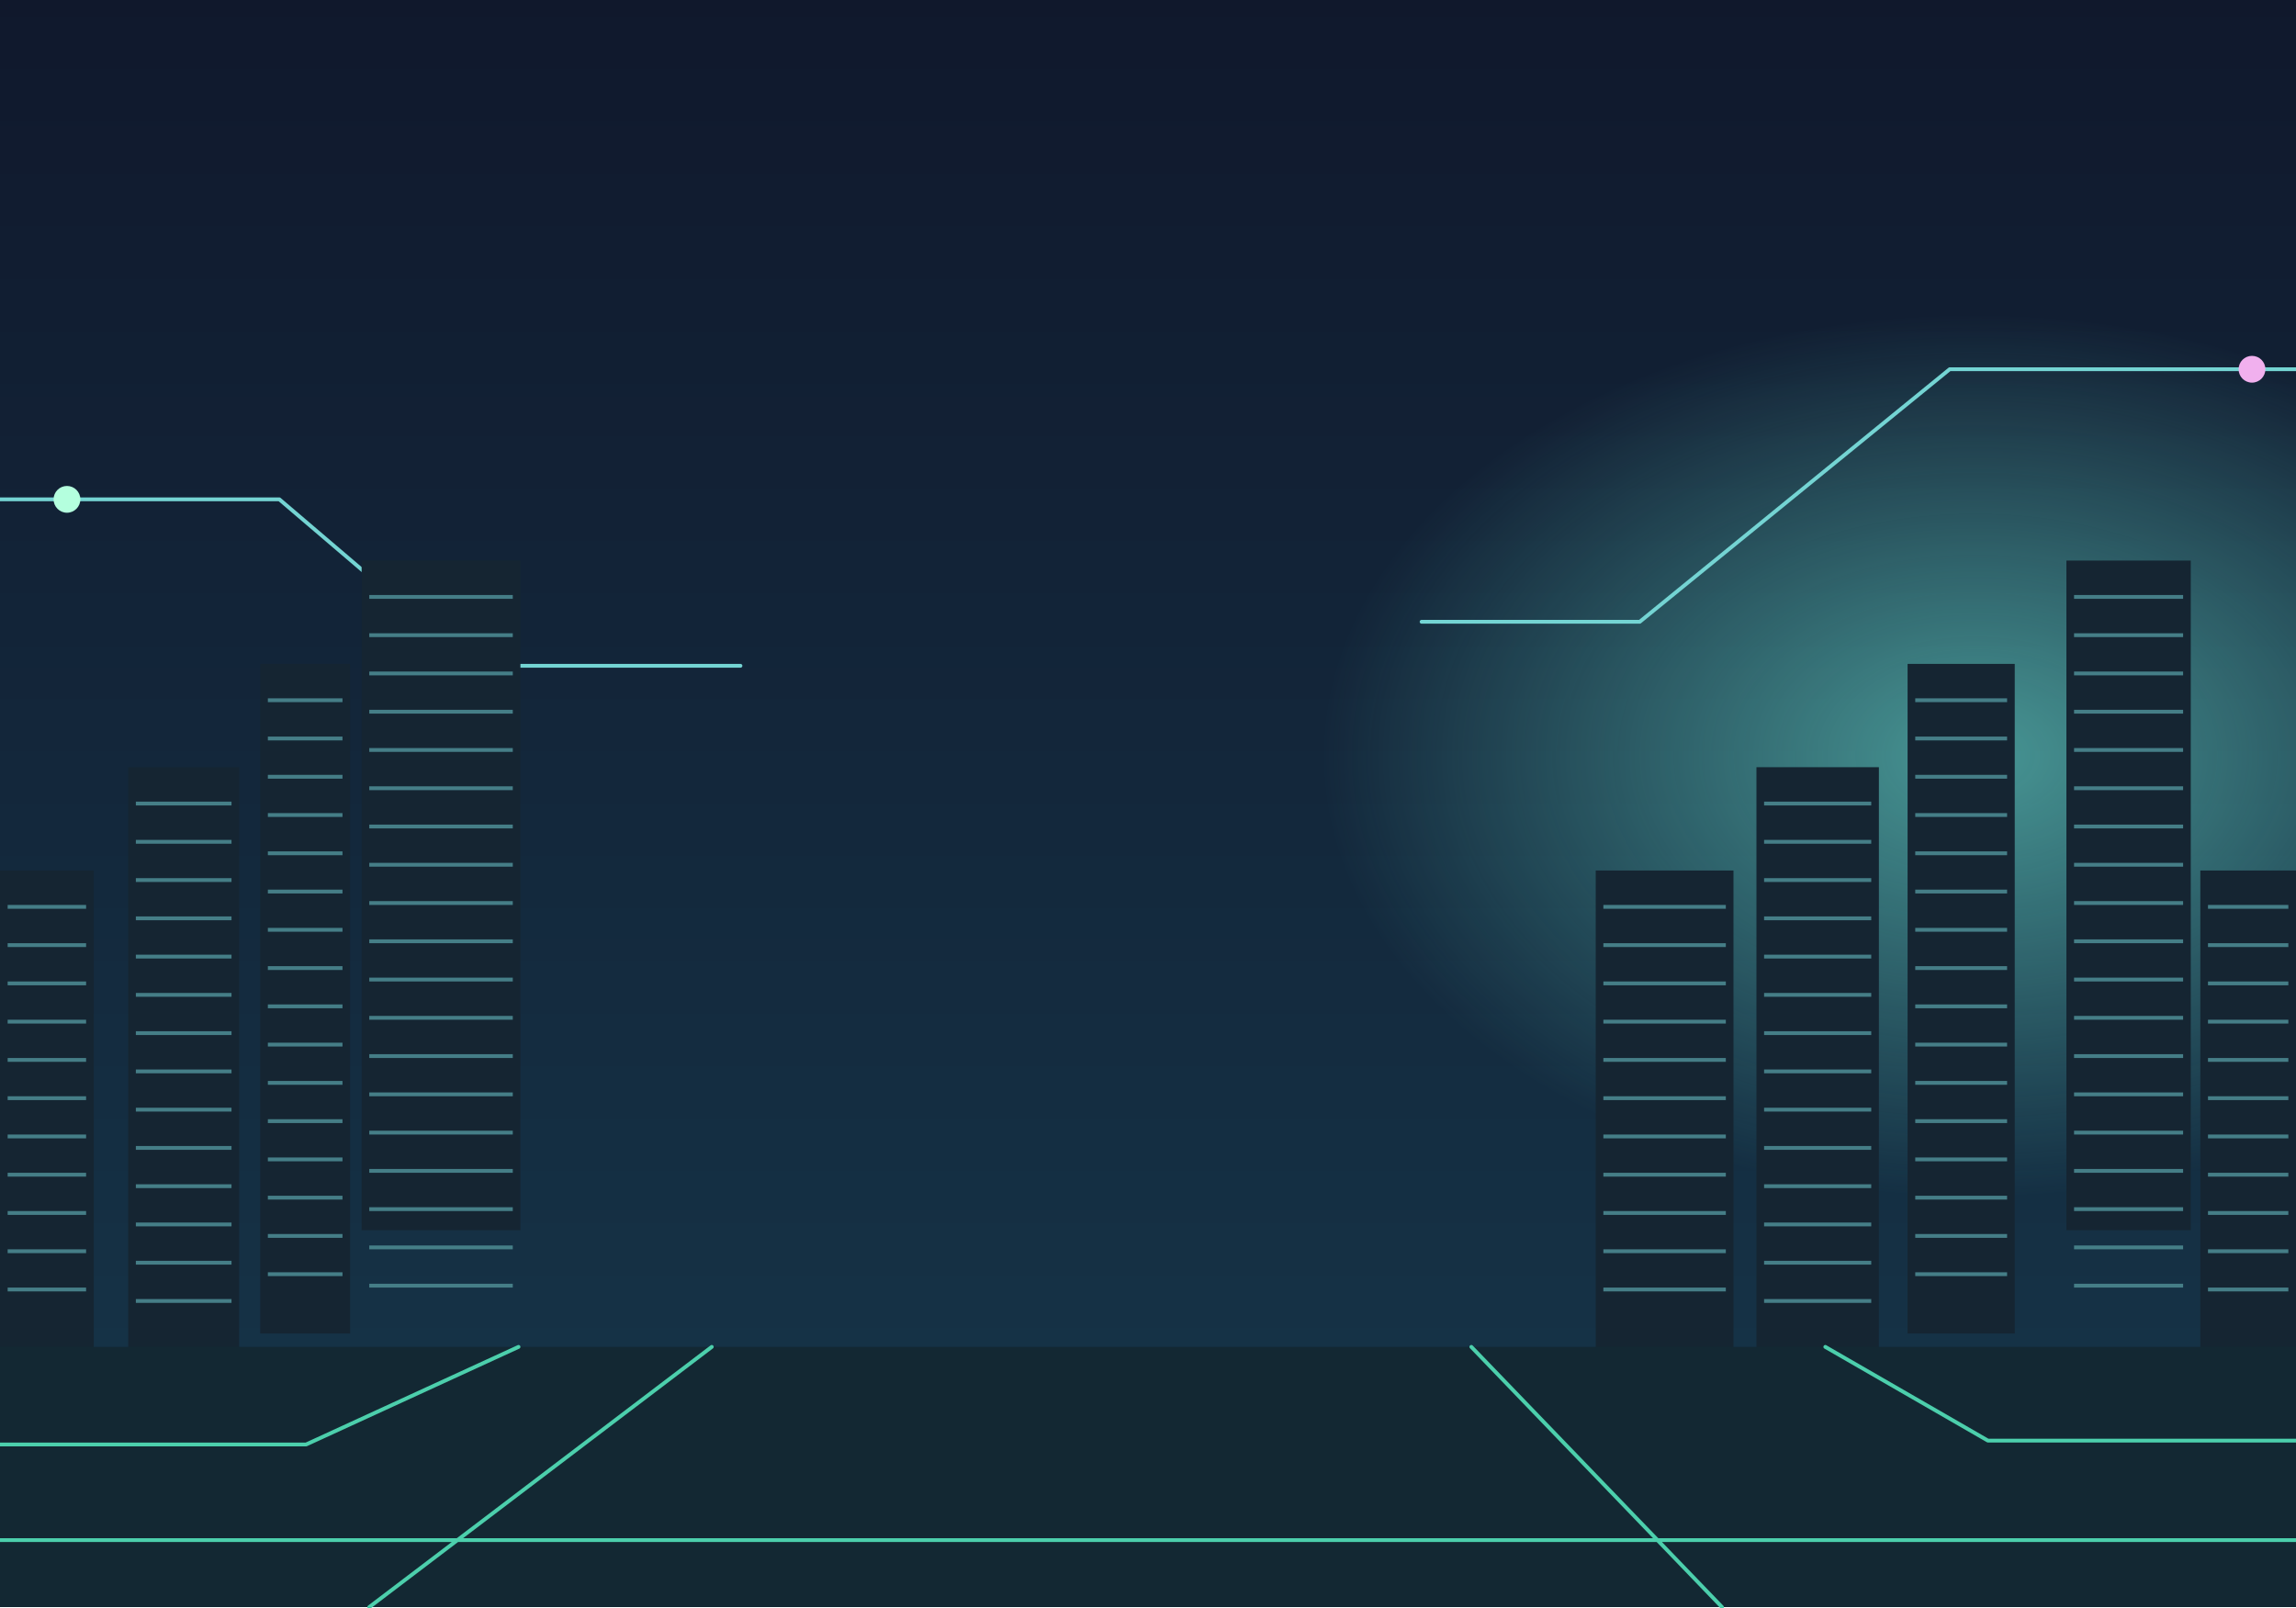
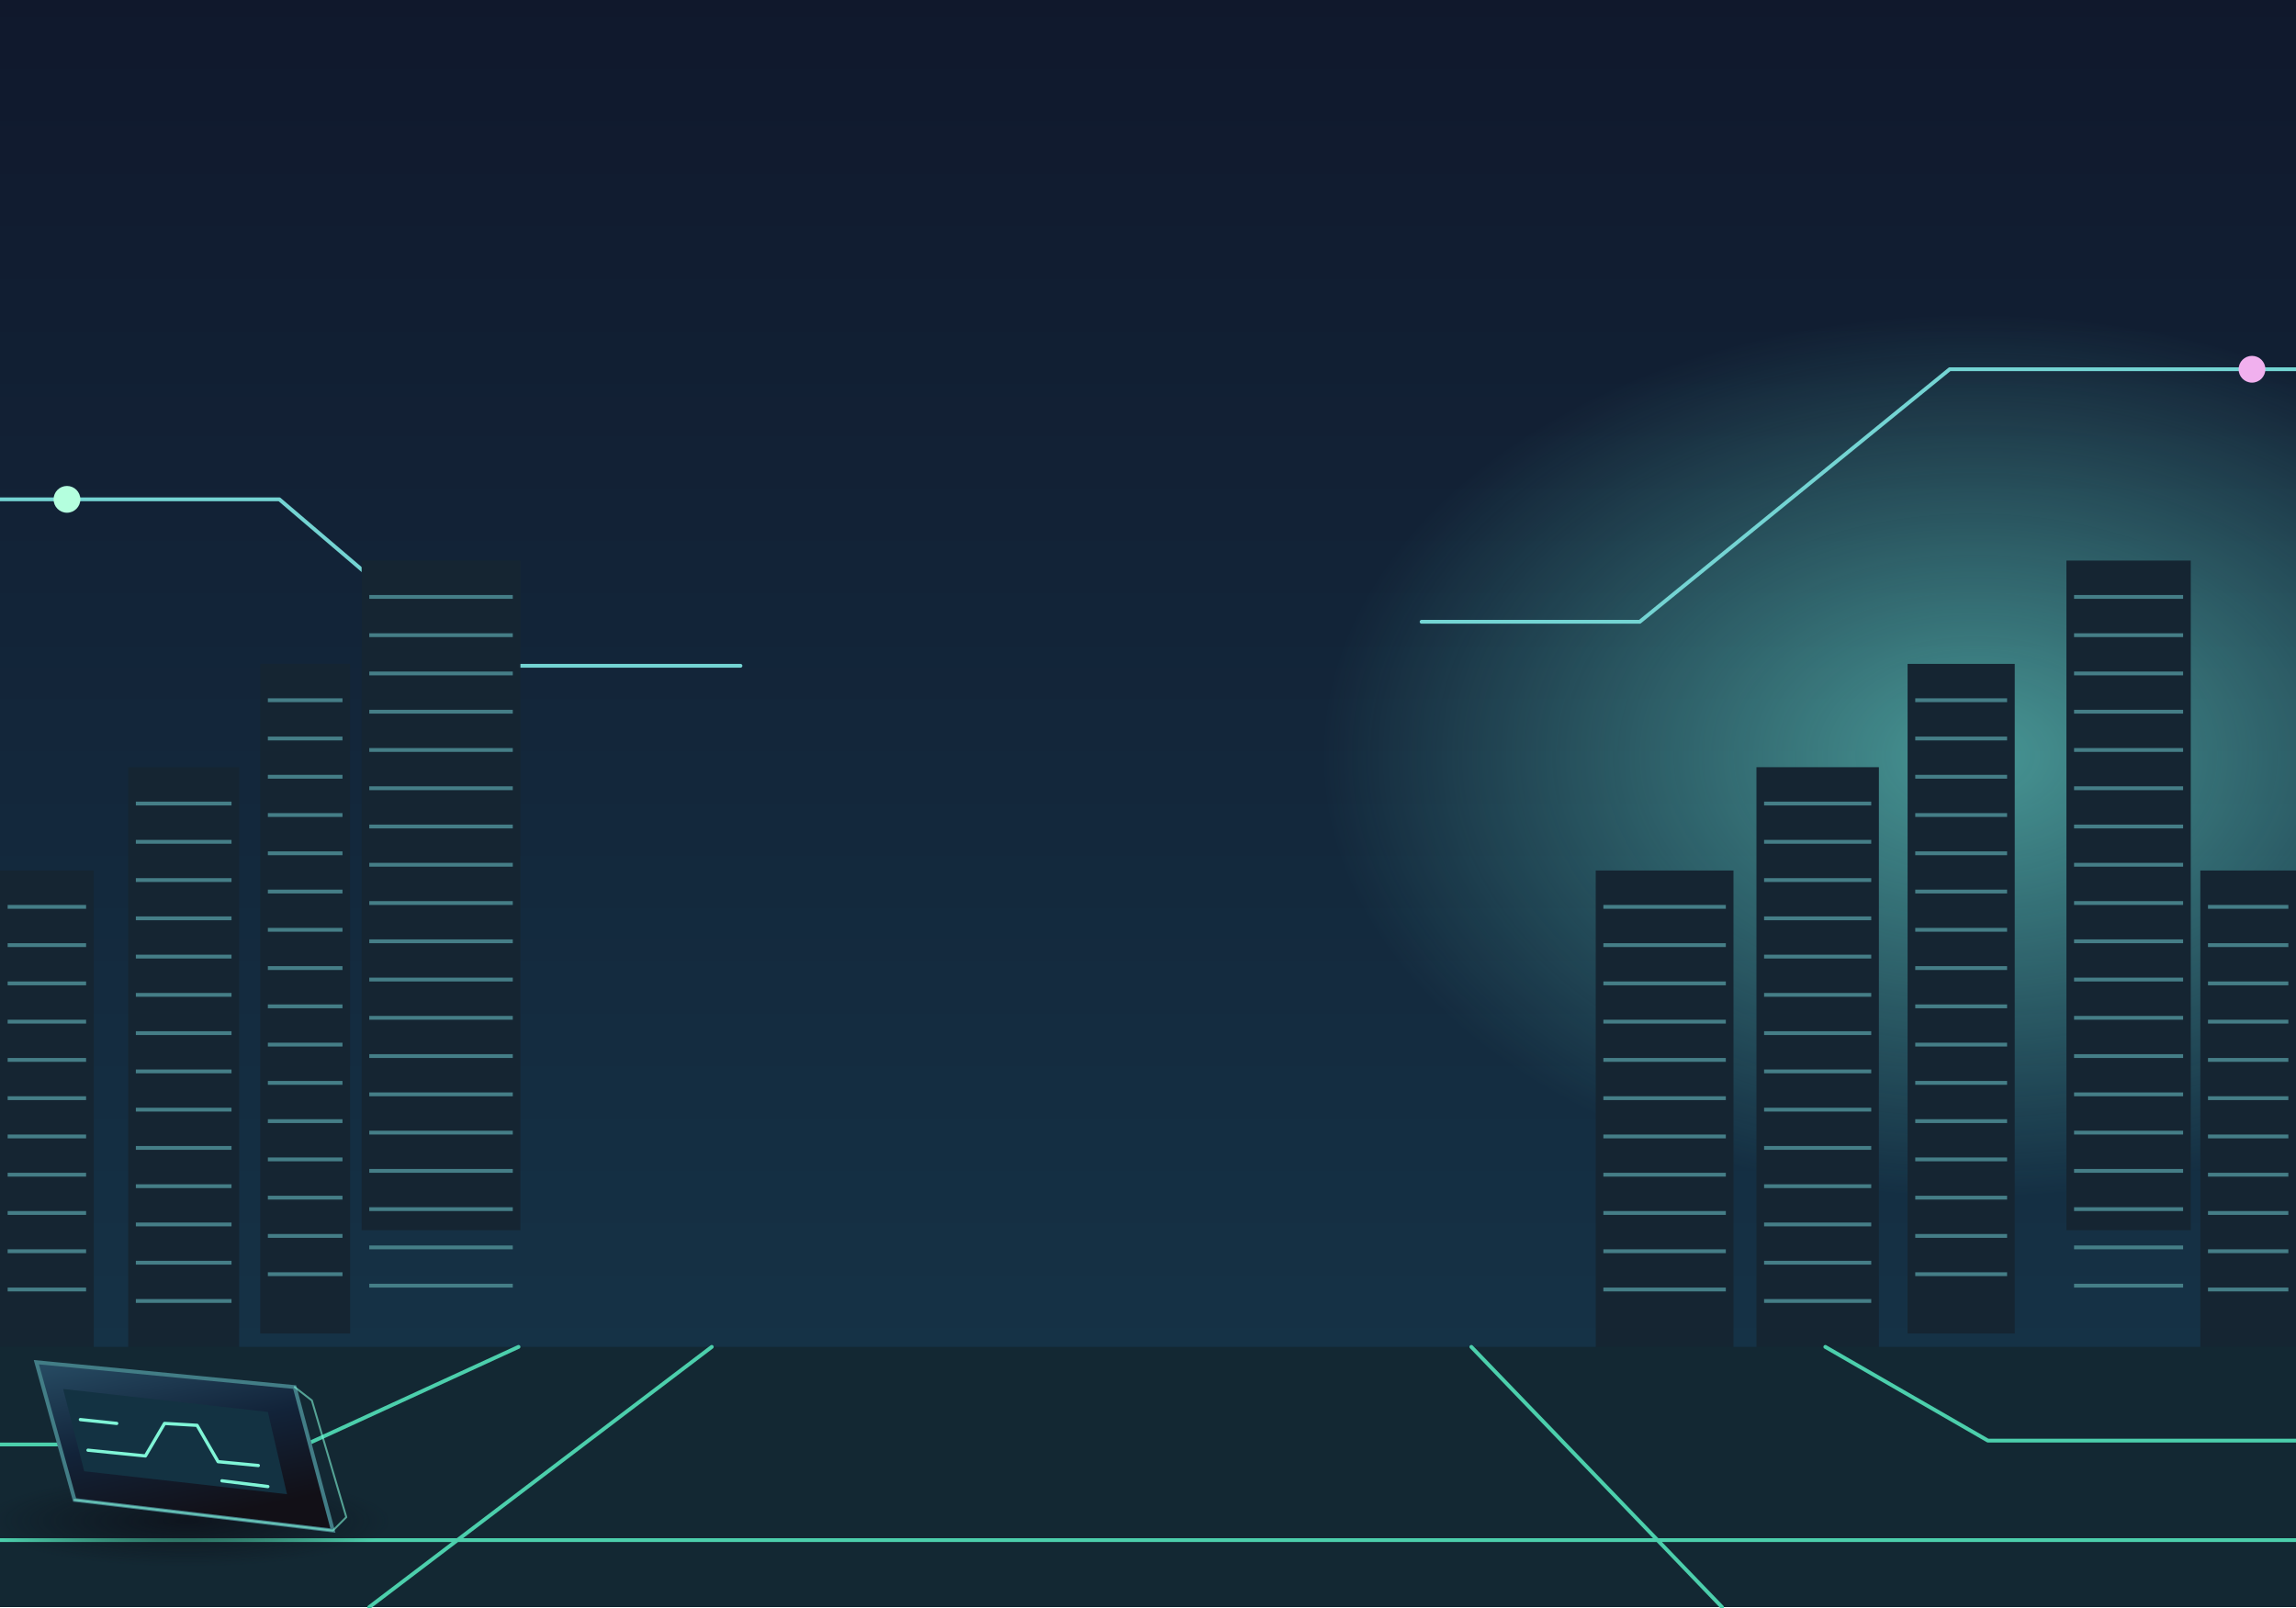
<svg xmlns="http://www.w3.org/2000/svg" viewBox="0 0 1200 840">
  <defs>
    <linearGradient id="sky" x2="0" y2="1">
      <stop stop-color="#10182c" />
      <stop offset="1" stop-color="#16374b" />
    </linearGradient>
    <radialGradient id="light">
      <stop stop-color="#72f1de" stop-opacity=".55" />
      <stop offset="1" stop-color="#72f1de" stop-opacity="0" />
    </radialGradient>
+     <linearGradient id="prop" x2=".37" y2="1">
+       <stop stop-color="#274c64" />
+       <stop offset=".52" stop-color="#122339" />
+       <stop offset="1" stop-color="#121017" />
+     </linearGradient>
+     <radialGradient id="contact">
+       <stop stop-color="#0d1019" stop-opacity=".81" />
+       <stop offset="1" stop-color="#0d1019" stop-opacity="0" />
+     </radialGradient>
+     <style>.lit {fill:none;stroke:#80f5d7;stroke-linecap:round;stroke-linejoin:round}</style>
  </defs>
  <path fill="url(#sky)" d="M0 0h1200v840H0z" />
  <ellipse cx="1032" cy="395" rx="340" ry="230" fill="url(#light)" />
  <path d="M0 261h146l102 87h139m813-155h-181l-162 132H743" fill="#0000" stroke="#74d4d3" stroke-width="2" stroke-linecap="round" stroke-linejoin="round" />
  <rect x="0" y="455" width="49" height="350" rx="0" fill="#152532" />
  <rect x="4" y="473" width="41" height="2" rx="0" fill="#457e87" />
  <rect x="4" y="493" width="41" height="2" rx="0" fill="#457e87" />
  <rect x="4" y="513" width="41" height="2" rx="0" fill="#457e87" />
  <rect x="4" y="533" width="41" height="2" rx="0" fill="#457e87" />
  <rect x="4" y="553" width="41" height="2" rx="0" fill="#457e87" />
  <rect x="4" y="573" width="41" height="2" rx="0" fill="#457e87" />
  <rect x="4" y="593" width="41" height="2" rx="0" fill="#457e87" />
  <rect x="4" y="613" width="41" height="2" rx="0" fill="#457e87" />
  <rect x="4" y="633" width="41" height="2" rx="0" fill="#457e87" />
  <rect x="4" y="653" width="41" height="2" rx="0" fill="#457e87" />
  <rect x="4" y="673" width="41" height="2" rx="0" fill="#457e87" />
  <rect x="67" y="401" width="58" height="350" rx="0" fill="#152532" />
  <rect x="71" y="419" width="50" height="2" rx="0" fill="#457e87" />
  <rect x="71" y="439" width="50" height="2" rx="0" fill="#457e87" />
  <rect x="71" y="459" width="50" height="2" rx="0" fill="#457e87" />
  <rect x="71" y="479" width="50" height="2" rx="0" fill="#457e87" />
  <rect x="71" y="499" width="50" height="2" rx="0" fill="#457e87" />
  <rect x="71" y="519" width="50" height="2" rx="0" fill="#457e87" />
  <rect x="71" y="539" width="50" height="2" rx="0" fill="#457e87" />
  <rect x="71" y="559" width="50" height="2" rx="0" fill="#457e87" />
  <rect x="71" y="579" width="50" height="2" rx="0" fill="#457e87" />
  <rect x="71" y="599" width="50" height="2" rx="0" fill="#457e87" />
  <rect x="71" y="619" width="50" height="2" rx="0" fill="#457e87" />
  <rect x="71" y="639" width="50" height="2" rx="0" fill="#457e87" />
  <rect x="71" y="659" width="50" height="2" rx="0" fill="#457e87" />
  <rect x="71" y="679" width="50" height="2" rx="0" fill="#457e87" />
  <rect x="136" y="347" width="47" height="350" rx="0" fill="#152532" />
  <rect x="140" y="365" width="39" height="2" rx="0" fill="#457e87" />
  <rect x="140" y="385" width="39" height="2" rx="0" fill="#457e87" />
  <rect x="140" y="405" width="39" height="2" rx="0" fill="#457e87" />
  <rect x="140" y="425" width="39" height="2" rx="0" fill="#457e87" />
  <rect x="140" y="445" width="39" height="2" rx="0" fill="#457e87" />
  <rect x="140" y="465" width="39" height="2" rx="0" fill="#457e87" />
  <rect x="140" y="485" width="39" height="2" rx="0" fill="#457e87" />
  <rect x="140" y="505" width="39" height="2" rx="0" fill="#457e87" />
  <rect x="140" y="525" width="39" height="2" rx="0" fill="#457e87" />
  <rect x="140" y="545" width="39" height="2" rx="0" fill="#457e87" />
  <rect x="140" y="565" width="39" height="2" rx="0" fill="#457e87" />
  <rect x="140" y="585" width="39" height="2" rx="0" fill="#457e87" />
  <rect x="140" y="605" width="39" height="2" rx="0" fill="#457e87" />
  <rect x="140" y="625" width="39" height="2" rx="0" fill="#457e87" />
  <rect x="140" y="645" width="39" height="2" rx="0" fill="#457e87" />
  <rect x="140" y="665" width="39" height="2" rx="0" fill="#457e87" />
  <rect x="189" y="293" width="83" height="350" rx="0" fill="#152532" />
  <rect x="193" y="311" width="75" height="2" rx="0" fill="#457e87" />
  <rect x="193" y="331" width="75" height="2" rx="0" fill="#457e87" />
  <rect x="193" y="351" width="75" height="2" rx="0" fill="#457e87" />
  <rect x="193" y="371" width="75" height="2" rx="0" fill="#457e87" />
  <rect x="193" y="391" width="75" height="2" rx="0" fill="#457e87" />
  <rect x="193" y="411" width="75" height="2" rx="0" fill="#457e87" />
  <rect x="193" y="431" width="75" height="2" rx="0" fill="#457e87" />
  <rect x="193" y="451" width="75" height="2" rx="0" fill="#457e87" />
  <rect x="193" y="471" width="75" height="2" rx="0" fill="#457e87" />
  <rect x="193" y="491" width="75" height="2" rx="0" fill="#457e87" />
  <rect x="193" y="511" width="75" height="2" rx="0" fill="#457e87" />
  <rect x="193" y="531" width="75" height="2" rx="0" fill="#457e87" />
  <rect x="193" y="551" width="75" height="2" rx="0" fill="#457e87" />
  <rect x="193" y="571" width="75" height="2" rx="0" fill="#457e87" />
  <rect x="193" y="591" width="75" height="2" rx="0" fill="#457e87" />
  <rect x="193" y="611" width="75" height="2" rx="0" fill="#457e87" />
  <rect x="193" y="631" width="75" height="2" rx="0" fill="#457e87" />
  <rect x="193" y="651" width="75" height="2" rx="0" fill="#457e87" />
  <rect x="193" y="671" width="75" height="2" rx="0" fill="#457e87" />
  <rect x="834" y="455" width="72" height="350" rx="0" fill="#152532" />
  <rect x="838" y="473" width="64" height="2" rx="0" fill="#457e87" />
  <rect x="838" y="493" width="64" height="2" rx="0" fill="#457e87" />
  <rect x="838" y="513" width="64" height="2" rx="0" fill="#457e87" />
  <rect x="838" y="533" width="64" height="2" rx="0" fill="#457e87" />
  <rect x="838" y="553" width="64" height="2" rx="0" fill="#457e87" />
  <rect x="838" y="573" width="64" height="2" rx="0" fill="#457e87" />
  <rect x="838" y="593" width="64" height="2" rx="0" fill="#457e87" />
  <rect x="838" y="613" width="64" height="2" rx="0" fill="#457e87" />
  <rect x="838" y="633" width="64" height="2" rx="0" fill="#457e87" />
  <rect x="838" y="653" width="64" height="2" rx="0" fill="#457e87" />
  <rect x="838" y="673" width="64" height="2" rx="0" fill="#457e87" />
  <rect x="918" y="401" width="64" height="350" rx="0" fill="#152532" />
  <rect x="922" y="419" width="56" height="2" rx="0" fill="#457e87" />
  <rect x="922" y="439" width="56" height="2" rx="0" fill="#457e87" />
  <rect x="922" y="459" width="56" height="2" rx="0" fill="#457e87" />
  <rect x="922" y="479" width="56" height="2" rx="0" fill="#457e87" />
  <rect x="922" y="499" width="56" height="2" rx="0" fill="#457e87" />
  <rect x="922" y="519" width="56" height="2" rx="0" fill="#457e87" />
  <rect x="922" y="539" width="56" height="2" rx="0" fill="#457e87" />
  <rect x="922" y="559" width="56" height="2" rx="0" fill="#457e87" />
  <rect x="922" y="579" width="56" height="2" rx="0" fill="#457e87" />
  <rect x="922" y="599" width="56" height="2" rx="0" fill="#457e87" />
  <rect x="922" y="619" width="56" height="2" rx="0" fill="#457e87" />
  <rect x="922" y="639" width="56" height="2" rx="0" fill="#457e87" />
  <rect x="922" y="659" width="56" height="2" rx="0" fill="#457e87" />
  <rect x="922" y="679" width="56" height="2" rx="0" fill="#457e87" />
  <rect x="997" y="347" width="56" height="350" rx="0" fill="#152532" />
  <rect x="1001" y="365" width="48" height="2" rx="0" fill="#457e87" />
  <rect x="1001" y="385" width="48" height="2" rx="0" fill="#457e87" />
  <rect x="1001" y="405" width="48" height="2" rx="0" fill="#457e87" />
  <rect x="1001" y="425" width="48" height="2" rx="0" fill="#457e87" />
  <rect x="1001" y="445" width="48" height="2" rx="0" fill="#457e87" />
  <rect x="1001" y="465" width="48" height="2" rx="0" fill="#457e87" />
  <rect x="1001" y="485" width="48" height="2" rx="0" fill="#457e87" />
  <rect x="1001" y="505" width="48" height="2" rx="0" fill="#457e87" />
  <rect x="1001" y="525" width="48" height="2" rx="0" fill="#457e87" />
  <rect x="1001" y="545" width="48" height="2" rx="0" fill="#457e87" />
  <rect x="1001" y="565" width="48" height="2" rx="0" fill="#457e87" />
  <rect x="1001" y="585" width="48" height="2" rx="0" fill="#457e87" />
  <rect x="1001" y="605" width="48" height="2" rx="0" fill="#457e87" />
  <rect x="1001" y="625" width="48" height="2" rx="0" fill="#457e87" />
  <rect x="1001" y="645" width="48" height="2" rx="0" fill="#457e87" />
  <rect x="1001" y="665" width="48" height="2" rx="0" fill="#457e87" />
  <rect x="1080" y="293" width="65" height="350" rx="0" fill="#152532" />
  <rect x="1084" y="311" width="57" height="2" rx="0" fill="#457e87" />
  <rect x="1084" y="331" width="57" height="2" rx="0" fill="#457e87" />
  <rect x="1084" y="351" width="57" height="2" rx="0" fill="#457e87" />
  <rect x="1084" y="371" width="57" height="2" rx="0" fill="#457e87" />
  <rect x="1084" y="391" width="57" height="2" rx="0" fill="#457e87" />
  <rect x="1084" y="411" width="57" height="2" rx="0" fill="#457e87" />
  <rect x="1084" y="431" width="57" height="2" rx="0" fill="#457e87" />
  <rect x="1084" y="451" width="57" height="2" rx="0" fill="#457e87" />
  <rect x="1084" y="471" width="57" height="2" rx="0" fill="#457e87" />
  <rect x="1084" y="491" width="57" height="2" rx="0" fill="#457e87" />
  <rect x="1084" y="511" width="57" height="2" rx="0" fill="#457e87" />
  <rect x="1084" y="531" width="57" height="2" rx="0" fill="#457e87" />
  <rect x="1084" y="551" width="57" height="2" rx="0" fill="#457e87" />
  <rect x="1084" y="571" width="57" height="2" rx="0" fill="#457e87" />
  <rect x="1084" y="591" width="57" height="2" rx="0" fill="#457e87" />
  <rect x="1084" y="611" width="57" height="2" rx="0" fill="#457e87" />
  <rect x="1084" y="631" width="57" height="2" rx="0" fill="#457e87" />
  <rect x="1084" y="651" width="57" height="2" rx="0" fill="#457e87" />
  <rect x="1084" y="671" width="57" height="2" rx="0" fill="#457e87" />
  <rect x="1150" y="455" width="50" height="350" rx="0" fill="#152532" />
  <rect x="1154" y="473" width="42" height="2" rx="0" fill="#457e87" />
  <rect x="1154" y="493" width="42" height="2" rx="0" fill="#457e87" />
  <rect x="1154" y="513" width="42" height="2" rx="0" fill="#457e87" />
  <rect x="1154" y="533" width="42" height="2" rx="0" fill="#457e87" />
  <rect x="1154" y="553" width="42" height="2" rx="0" fill="#457e87" />
  <rect x="1154" y="573" width="42" height="2" rx="0" fill="#457e87" />
  <rect x="1154" y="593" width="42" height="2" rx="0" fill="#457e87" />
  <rect x="1154" y="613" width="42" height="2" rx="0" fill="#457e87" />
  <rect x="1154" y="633" width="42" height="2" rx="0" fill="#457e87" />
  <rect x="1154" y="653" width="42" height="2" rx="0" fill="#457e87" />
  <rect x="1154" y="673" width="42" height="2" rx="0" fill="#457e87" />
  <path d="M0 704h1200v136H0z" fill="#132833" />
  <path d="M0 755h160l111-51m-78 136 179-136m528 136L769 704m431 49h-161l-85-49M0 805h1200" fill="#0000" stroke="#4ccfac" stroke-width="2" stroke-linecap="round" stroke-linejoin="round" />
  <ellipse cx="35" cy="261" rx="7" ry="7" fill="#b4ffde" />
  <ellipse cx="1177" cy="193" rx="7" ry="7" fill="#f1b0ee" />
+   <g transform="translate(15 693)">
+     <ellipse cx="83" cy="102" rx="107" ry="24" fill="url(#contact)" />
+     <path d="M4 19 139 32 159 107 24 91Z" fill="url(#prop)" stroke="#427d86" stroke-width="2" />
+     <path d="M18 33l107 12 10 43-106-12Z" fill="#133242" />
+     <path d="m31 65 30 3 10-17 17 1 11 19 21 2m-93-24 19 2m55 30 24 3" class="lit" stroke-width="1.7" />
+     <path d="M24 91l135 16 7-7-18-61-9-7" class="lit" opacity=".6" />
+   </g>
</svg>
